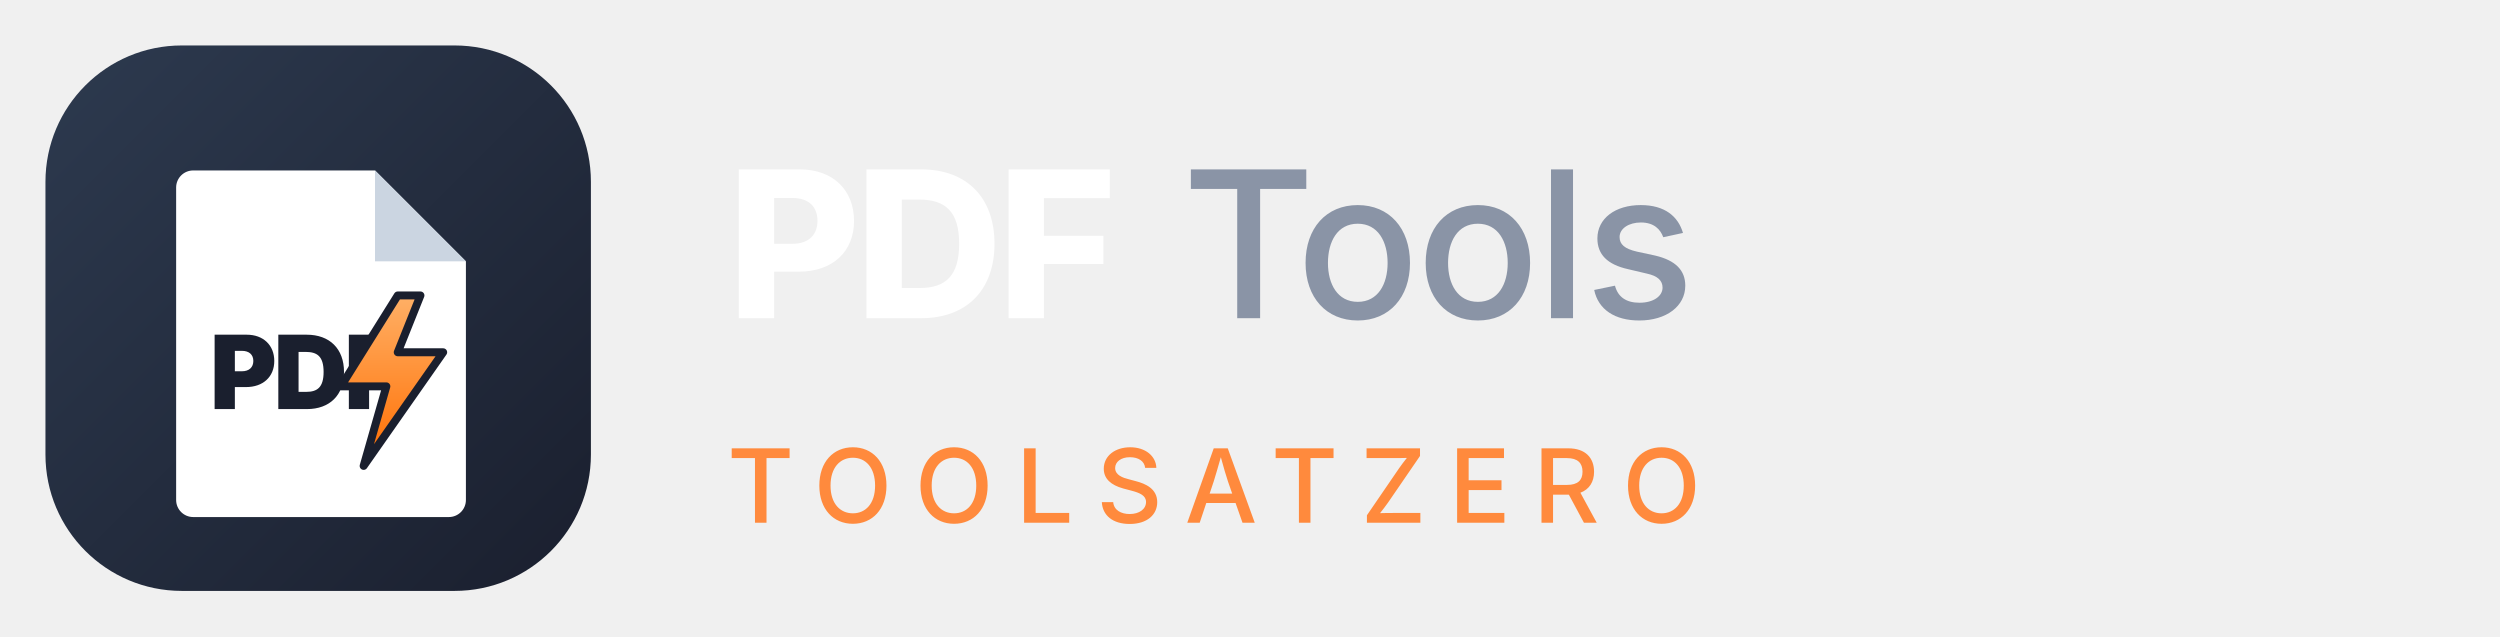
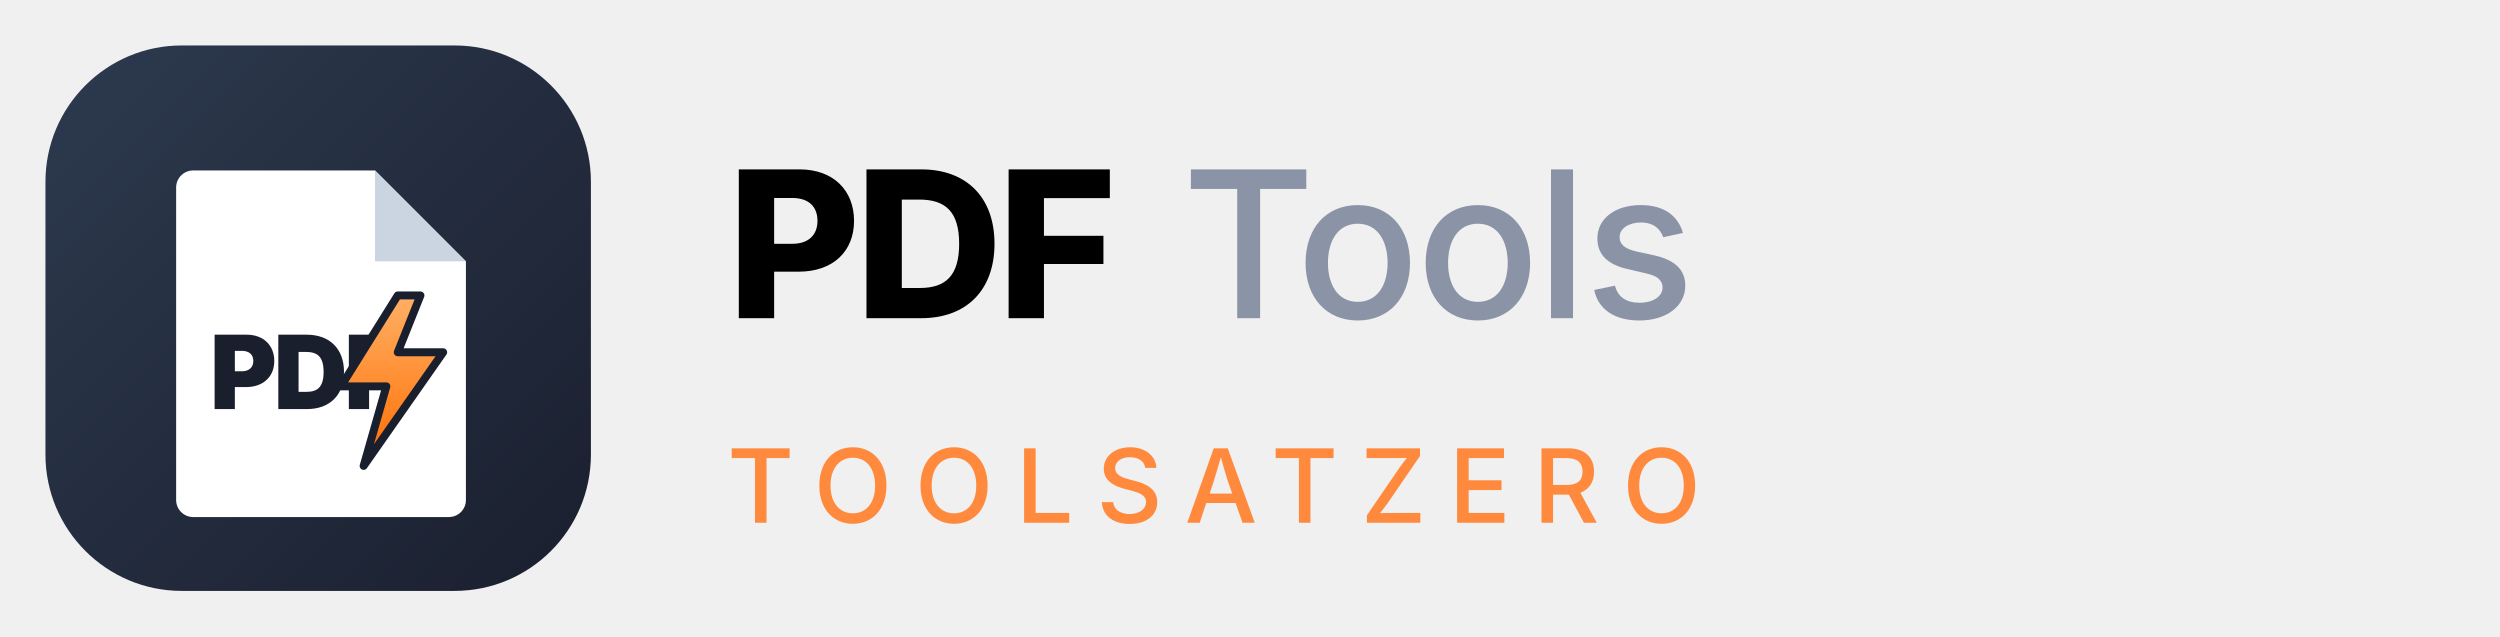
<svg xmlns="http://www.w3.org/2000/svg" viewBox="0 0 220 56">
  <defs>
    <linearGradient id="bg" x1="0" y1="0" x2="48" y2="48" gradientUnits="userSpaceOnUse">
      <stop stop-color="#2d3a4f" />
      <stop offset="1" stop-color="#1a1f2e" />
    </linearGradient>
    <linearGradient id="spark" x1="0" y1="0" x2="0" y2="1" gradientUnits="objectBoundingBox">
      <stop stop-color="#ffb066" />
      <stop offset="1" stop-color="#ff6d00" />
    </linearGradient>
  </defs>
  <g transform="translate(4,4)">
    <rect width="48" height="48" rx="12" fill="url(#bg)" />
    <path d="M13 11h16l8 8v21a1.5 1.5 0 0 1-1.5 1.5H13a1.5 1.5 0 0 1-1.5-1.5v-27.5A1.5 1.5 0 0 1 13 11z" fill="#ffffff" />
    <path d="M29 11v8h8L29 11z" fill="#cbd5e1" />
    <text x="23" y="32" text-anchor="middle" font-family="Inter, system-ui, sans-serif" font-size="9" font-weight="900" fill="#1a1f2e" letter-spacing="-0.3">PDF</text>
    <path d="M31 22l-5 8h4l-2 7 7-10h-4l2-5z" fill="url(#spark)" stroke="#1a1f2e" stroke-width="0.7" stroke-linejoin="round" />
  </g>
  <g transform="translate(64,0)">
-     <text x="0" y="28" font-family="Inter, system-ui, sans-serif" font-size="18" font-weight="800" letter-spacing="-0.5" fill="#ffffff">PDF</text>
+     <text x="0" y="28" font-family="Inter, system-ui, sans-serif" font-size="18" font-weight="800" letter-spacing="-0.5" fill="currentColor">PDF</text>
    <text x="40" y="28" font-family="Inter, system-ui, sans-serif" font-size="18" font-weight="500" letter-spacing="-0.3" fill="#8a94a6">Tools</text>
    <text x="0" y="46" font-family="Inter, system-ui, sans-serif" font-size="9" font-weight="500" letter-spacing="2" fill="#ff8a3d">TOOLSATZERO</text>
  </g>
</svg>
